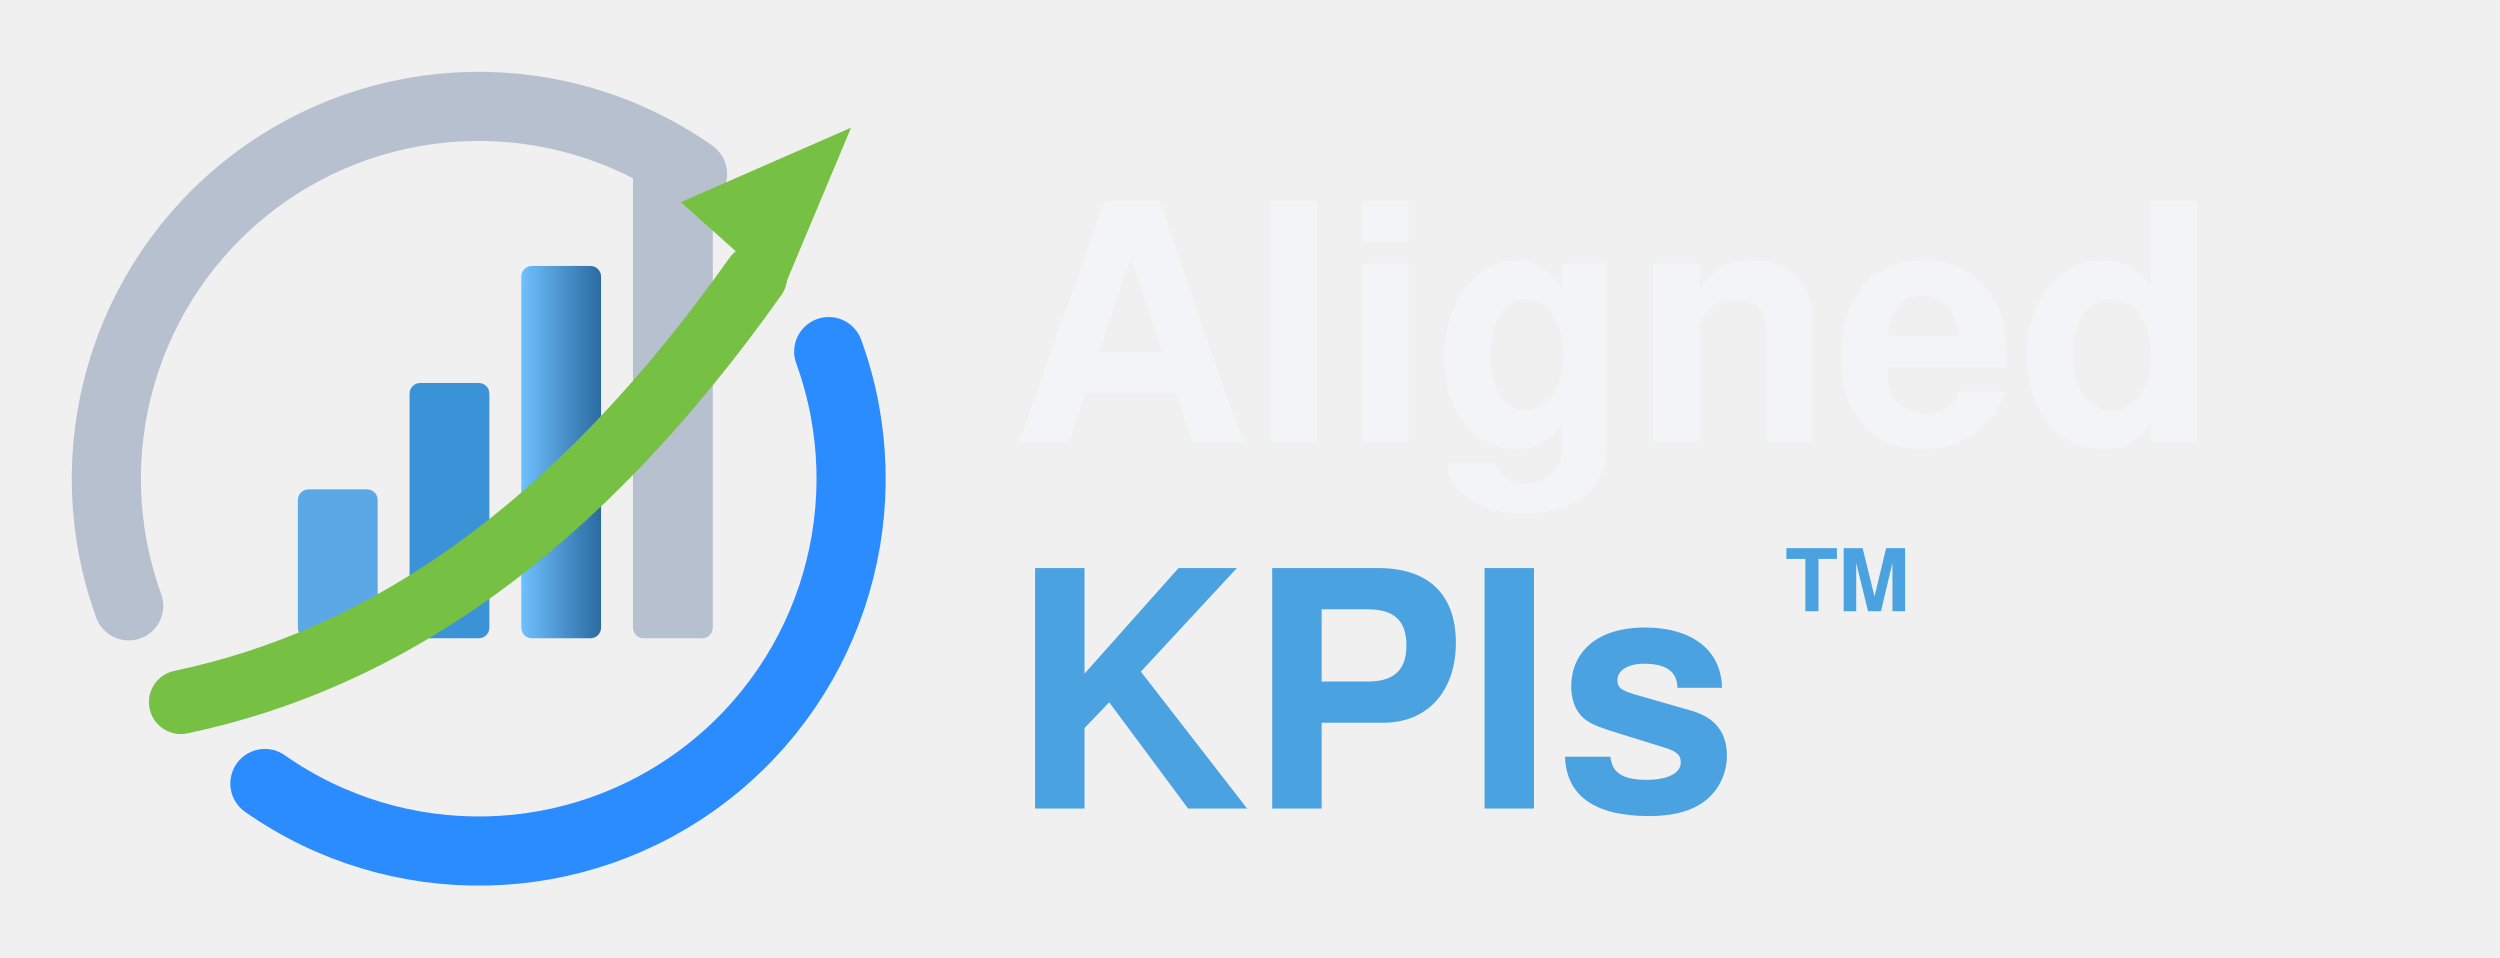
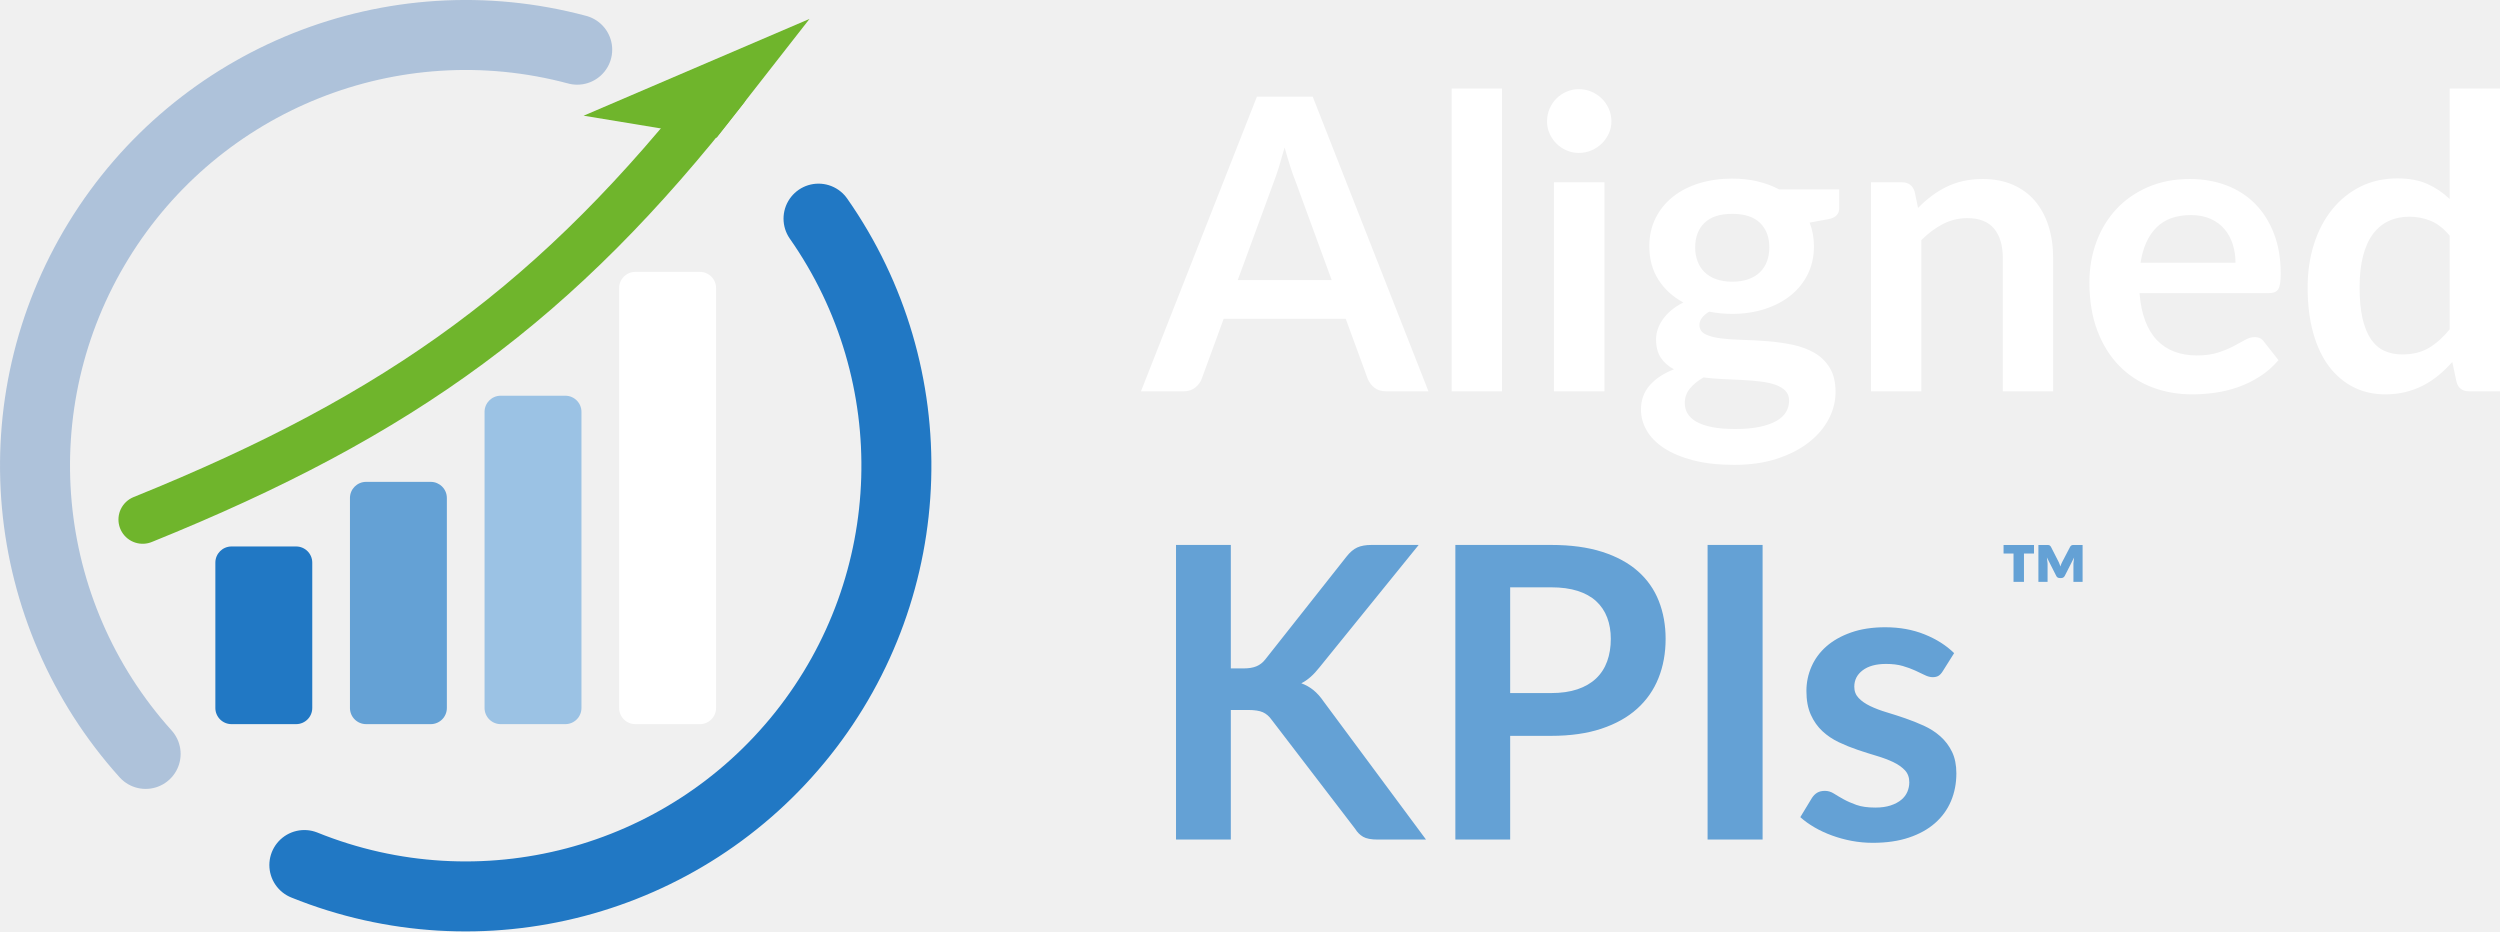
- <svg xmlns="http://www.w3.org/2000/svg" viewBox="0 0 470 180" role="img" aria-label="Aligned KPIs">
-   <defs>
-     <linearGradient id="akpi-d-bars" x1="0" y1="0" x2="1" y2="0">
-       <stop offset="0" stop-color="#6fc0ff" />
-       <stop offset="1" stop-color="#2a6aa0" />
-     </linearGradient>
-   </defs>
-   <g>
-     <path d="M 130.2 32.7 A 70 70 0 0 0 24.2 113.9" fill="none" stroke="#b7c0cf" stroke-width="13" stroke-linecap="round" />
-     <path d="M 49.8 147.3 A 70 70 0 0 0 155.8 66.1" fill="none" stroke="#2a8cff" stroke-width="13" stroke-linecap="round" />
-     <rect x="56" y="92" width="15" height="28" rx="2" fill="#5aa9e6" />
-     <rect x="77" y="72" width="15" height="48" rx="2" fill="#3a93d6" />
-     <rect x="98" y="50" width="15" height="70" rx="2" fill="url(#akpi-d-bars)" />
-     <rect x="119" y="30" width="15" height="90" rx="2" fill="#b7c0cf" />
-     <path d="M 34 132 C 72 124 108 100 142 52" fill="none" stroke="#76c043" stroke-width="12" stroke-linecap="round" />
-     <path d="M 160 24 L 128 38 L 147 55 Z" fill="#76c043" />
+ <svg xmlns="http://www.w3.org/2000/svg" viewBox="0.00 0.00 429.45 160.00" role="img" aria-label="Aligned KPIs">
+   <g transform="translate(-12.486 -12.486) scale(0.924855)">
+     <g fill="none" stroke-width="13" stroke-linecap="round">
+       <path d="M 40.55 153.53 A 80 80 0 0 1 120.71 22.73" stroke="#AEC2DA" />
+       <path d="M 165.53 54.11 A 80 80 0 0 1 70.03 174.17" stroke="#2178C4" />
+     </g>
+     <rect x="53.5" y="115" width="18" height="33" rx="3" fill="#2178C4" />
+     <rect x="78.5" y="103" width="18" height="45" rx="3" fill="#64A1D5" />
+     <rect x="103.5" y="87" width="18" height="61" rx="3" fill="#9BC2E4" />
+     <rect x="128.5" y="64" width="18" height="84" rx="3" fill="#FFFFFF" />
+     <g fill="#6FB52C">
+       <path d="M 40 110 C 88.21 90.52, 117.22 69.4, 148 30" fill="none" stroke="#6FB52C" stroke-width="9" stroke-linecap="round" />
+       <path d="M 163.86 17.01 L 121.9 34.99 L 146.62 39.07 Z" />
+     </g>
  </g>
-   <g font-family="-apple-system, BlinkMacSystemFont, 'SF Pro Display', 'Helvetica Neue', Helvetica, Arial, sans-serif" font-weight="700">
-     <text x="190" y="83" font-size="62" fill="#f2f4f8">Aligned</text>
-     <text x="190" y="152" font-size="62" fill="#4aa3e0">KPIs</text>
-     <text x="334" y="122" font-size="26" fill="#4aa3e0">™</text>
+   <g transform="translate(196.38 67.22)">
+     <path d="M49 0.0H41.72Q40.495 0.0 39.725 -0.613Q38.955 -1.225 38.57 -2.135L34.79 -12.46H13.825L10.045 -2.135Q9.765 -1.33 8.96 -0.665Q8.155 0.0 6.965 0.0H-0.385L19.53 -50.61H29.12ZM16.24 -19.11H32.375L26.215 -35.945Q25.76 -37.065 25.27 -38.588Q24.78 -40.11 24.29 -41.895Q23.8 -40.11 23.328 -38.57Q22.855 -37.03 22.4 -35.875Z M61.635 -52.01V0.0H52.99V-52.01Z M79.24 -35.91V0.0H70.56V-35.91ZM80.43 -46.375Q80.43 -45.255 79.975 -44.275Q79.52 -43.295 78.768 -42.56Q78.015 -41.825 77.0 -41.388Q75.985 -40.95 74.83 -40.95Q73.71 -40.95 72.713 -41.388Q71.715 -41.825 70.98 -42.56Q70.245 -43.295 69.808 -44.275Q69.37 -45.255 69.37 -46.375Q69.37 -47.53 69.808 -48.545Q70.245 -49.56 70.98 -50.295Q71.715 -51.03 72.713 -51.468Q73.71 -51.905 74.83 -51.905Q75.985 -51.905 77.0 -51.468Q78.015 -51.03 78.768 -50.295Q79.52 -49.56 79.975 -48.545Q80.43 -47.53 80.43 -46.375Z M101.185 -36.54Q103.495 -36.54 105.508 -36.068Q107.52 -35.595 109.235 -34.685H119.56V-31.465Q119.56 -29.925 117.705 -29.575L114.485 -28.98Q114.835 -28.07 115.028 -27.055Q115.22 -26.04 115.22 -24.92Q115.22 -22.26 114.153 -20.108Q113.085 -17.955 111.195 -16.45Q109.305 -14.945 106.733 -14.123Q104.16 -13.3 101.185 -13.3Q99.155 -13.3 97.23 -13.685Q95.55 -12.67 95.55 -11.41Q95.55 -10.325 96.548 -9.818Q97.545 -9.31 99.19 -9.1Q100.835 -8.89 102.935 -8.838Q105.035 -8.785 107.24 -8.61Q109.445 -8.435 111.545 -7.998Q113.645 -7.56 115.29 -6.615Q116.935 -5.67 117.933 -4.043Q118.93 -2.415 118.93 0.14Q118.93 2.52 117.758 4.76Q116.585 7 114.363 8.75Q112.14 10.5 108.903 11.568Q105.665 12.635 101.535 12.635Q97.475 12.635 94.465 11.848Q91.455 11.06 89.46 9.748Q87.465 8.435 86.485 6.72Q85.505 5.005 85.505 3.15Q85.505 0.665 87.028 -1.05Q88.55 -2.765 91.175 -3.78Q89.775 -4.515 88.935 -5.74Q88.095 -6.965 88.095 -8.96Q88.095 -9.765 88.375 -10.623Q88.655 -11.48 89.233 -12.32Q89.81 -13.16 90.703 -13.913Q91.595 -14.665 92.785 -15.26Q90.055 -16.73 88.498 -19.18Q86.94 -21.63 86.94 -24.92Q86.94 -27.58 88.008 -29.733Q89.075 -31.885 90.983 -33.408Q92.89 -34.93 95.498 -35.735Q98.105 -36.54 101.185 -36.54ZM110.95 1.61Q110.95 0.56 110.32 -0.088Q109.69 -0.735 108.605 -1.12Q107.52 -1.505 106.068 -1.68Q104.615 -1.855 102.988 -1.943Q101.36 -2.03 99.628 -2.1Q97.895 -2.17 96.25 -2.38Q94.815 -1.575 93.923 -0.49Q93.03 0.595 93.03 2.03Q93.03 2.975 93.502 3.798Q93.975 4.62 95.008 5.215Q96.04 5.81 97.685 6.143Q99.33 6.475 101.71 6.475Q104.125 6.475 105.875 6.107Q107.625 5.74 108.763 5.093Q109.9 4.445 110.425 3.553Q110.95 2.66 110.95 1.61ZM101.185 -18.83Q102.795 -18.83 103.985 -19.268Q105.175 -19.705 105.963 -20.475Q106.75 -21.245 107.153 -22.33Q107.555 -23.415 107.555 -24.71Q107.555 -27.37 105.963 -28.928Q104.37 -30.485 101.185 -30.485Q98.0 -30.485 96.407 -28.928Q94.815 -27.37 94.815 -24.71Q94.815 -23.45 95.218 -22.365Q95.62 -21.28 96.407 -20.492Q97.195 -19.705 98.403 -19.268Q99.61 -18.83 101.185 -18.83Z M125.02 0.0V-35.91H130.305Q131.985 -35.91 132.51 -34.335L133.105 -31.5Q134.19 -32.62 135.397 -33.53Q136.605 -34.44 137.952 -35.105Q139.3 -35.77 140.84 -36.12Q142.38 -36.47 144.2 -36.47Q147.14 -36.47 149.415 -35.473Q151.69 -34.475 153.213 -32.672Q154.735 -30.87 155.523 -28.368Q156.31 -25.865 156.31 -22.855V0.0H147.665V-22.855Q147.665 -26.145 146.16 -27.948Q144.655 -29.75 141.575 -29.75Q139.335 -29.75 137.375 -28.735Q135.415 -27.72 133.665 -25.97V0.0Z M179.795 -36.47Q183.19 -36.47 186.06 -35.385Q188.93 -34.3 190.995 -32.218Q193.06 -30.135 194.233 -27.108Q195.405 -24.08 195.405 -20.195Q195.405 -18.235 194.985 -17.553Q194.565 -16.87 193.375 -16.87H171.15Q171.36 -14.105 172.13 -12.093Q172.9 -10.08 174.16 -8.768Q175.42 -7.455 177.153 -6.808Q178.885 -6.16 180.985 -6.16Q183.085 -6.16 184.608 -6.65Q186.13 -7.14 187.268 -7.735Q188.405 -8.33 189.263 -8.82Q190.12 -9.31 190.925 -9.31Q192.01 -9.31 192.535 -8.505L195.02 -5.355Q193.585 -3.675 191.8 -2.538Q190.015 -1.4 188.073 -0.718Q186.13 -0.035 184.118 0.245Q182.105 0.525 180.215 0.525Q176.47 0.525 173.25 -0.718Q170.03 -1.96 167.65 -4.393Q165.27 -6.825 163.905 -10.413Q162.54 -14 162.54 -18.725Q162.54 -22.4 163.73 -25.638Q164.92 -28.875 167.143 -31.273Q169.365 -33.67 172.567 -35.07Q175.77 -36.47 179.795 -36.47ZM179.97 -30.275Q176.19 -30.275 174.055 -28.14Q171.92 -26.005 171.325 -22.085H187.635Q187.635 -23.765 187.163 -25.253Q186.69 -26.74 185.745 -27.86Q184.8 -28.98 183.348 -29.628Q181.895 -30.275 179.97 -30.275Z M227.78 0.0Q226.065 0.0 225.61 -1.575L224.875 -5.04Q223.755 -3.78 222.53 -2.765Q221.305 -1.75 219.888 -1.015Q218.47 -0.28 216.843 0.122Q215.215 0.525 213.325 0.525Q210.385 0.525 207.935 -0.7Q205.485 -1.925 203.718 -4.253Q201.95 -6.58 200.988 -10.01Q200.025 -13.44 200.025 -17.85Q200.025 -21.84 201.11 -25.27Q202.195 -28.7 204.225 -31.22Q206.255 -33.74 209.09 -35.157Q211.925 -36.575 215.46 -36.575Q218.47 -36.575 220.605 -35.613Q222.74 -34.65 224.42 -33.04V-52.01H233.065V0.0ZM216.265 -6.335Q218.96 -6.335 220.85 -7.455Q222.74 -8.575 224.42 -10.64V-26.74Q222.95 -28.525 221.218 -29.26Q219.485 -29.995 217.49 -29.995Q215.53 -29.995 213.955 -29.26Q212.38 -28.525 211.26 -27.038Q210.14 -25.55 209.545 -23.258Q208.95 -20.965 208.95 -17.85Q208.95 -14.7 209.458 -12.513Q209.965 -10.325 210.91 -8.943Q211.855 -7.56 213.22 -6.948Q214.585 -6.335 216.265 -6.335Z" fill="#FFFFFF" />
+   </g>
+   <g transform="translate(196.38 144.22)">
+     <path d="M15.05 -29.4H17.255Q18.585 -29.4 19.46 -29.768Q20.335 -30.135 20.965 -30.94L34.93 -48.615Q35.805 -49.735 36.768 -50.173Q37.73 -50.61 39.2 -50.61H47.32L30.275 -29.575Q28.77 -27.65 27.16 -26.845Q28.315 -26.425 29.242 -25.673Q30.17 -24.92 31.01 -23.695L48.58 0.0H40.285Q38.605 0.0 37.782 -0.473Q36.96 -0.945 36.4 -1.855L22.085 -20.545Q21.42 -21.49 20.545 -21.875Q19.67 -22.26 18.025 -22.26H15.05V0.0H5.635V-50.61H15.05Z M63.035 -17.815V0.0H53.62V-50.61H70.07Q75.145 -50.61 78.855 -49.42Q82.565 -48.23 84.98 -46.095Q87.395 -43.96 88.568 -40.985Q89.74 -38.01 89.74 -34.475Q89.74 -30.8 88.515 -27.738Q87.29 -24.675 84.84 -22.47Q82.39 -20.265 78.698 -19.04Q75.005 -17.815 70.07 -17.815ZM63.035 -25.165H70.07Q72.66 -25.165 74.585 -25.812Q76.51 -26.46 77.788 -27.668Q79.065 -28.875 79.695 -30.608Q80.325 -32.34 80.325 -34.475Q80.325 -36.505 79.695 -38.15Q79.065 -39.795 77.805 -40.95Q76.545 -42.105 74.62 -42.718Q72.695 -43.33 70.07 -43.33H63.035Z M106.4 0.0H96.95V-50.61H106.4Z M137.34 -28.91Q136.99 -28.35 136.605 -28.123Q136.22 -27.895 135.625 -27.895Q134.995 -27.895 134.278 -28.245Q133.56 -28.595 132.615 -29.033Q131.67 -29.47 130.463 -29.82Q129.255 -30.17 127.61 -30.17Q125.055 -30.17 123.603 -29.085Q122.15 -28 122.15 -26.25Q122.15 -25.095 122.903 -24.308Q123.655 -23.52 124.898 -22.925Q126.14 -22.33 127.715 -21.858Q129.29 -21.385 130.918 -20.825Q132.545 -20.265 134.12 -19.547Q135.695 -18.83 136.938 -17.727Q138.18 -16.625 138.933 -15.085Q139.685 -13.545 139.685 -11.375Q139.685 -8.785 138.757 -6.598Q137.83 -4.41 136.01 -2.817Q134.19 -1.225 131.512 -0.333Q128.835 0.56 125.335 0.56Q123.48 0.56 121.713 0.228Q119.945 -0.105 118.318 -0.7Q116.69 -1.295 115.308 -2.1Q113.925 -2.905 112.875 -3.85L114.87 -7.14Q115.255 -7.735 115.78 -8.05Q116.305 -8.365 117.11 -8.365Q117.915 -8.365 118.633 -7.91Q119.35 -7.455 120.295 -6.93Q121.24 -6.405 122.518 -5.95Q123.795 -5.495 125.755 -5.495Q127.295 -5.495 128.398 -5.863Q129.5 -6.23 130.218 -6.825Q130.935 -7.42 131.268 -8.208Q131.6 -8.995 131.6 -9.835Q131.6 -11.095 130.848 -11.9Q130.095 -12.705 128.853 -13.3Q127.61 -13.895 126.018 -14.368Q124.425 -14.84 122.763 -15.4Q121.1 -15.96 119.508 -16.713Q117.915 -17.465 116.673 -18.62Q115.43 -19.775 114.678 -21.455Q113.925 -23.135 113.925 -25.515Q113.925 -27.72 114.8 -29.715Q115.675 -31.71 117.373 -33.198Q119.07 -34.685 121.608 -35.578Q124.145 -36.47 127.47 -36.47Q131.18 -36.47 134.225 -35.245Q137.27 -34.02 139.3 -32.025Z" fill="#64A1D5" />
+   </g>
+   <g transform="translate(343.31 108.80)">
+     <path d="M10.343 -12.232Q10.427 -12.043 10.495 -11.86Q10.563 -11.676 10.626 -11.487Q10.679 -11.676 10.752 -11.865Q10.825 -12.054 10.92 -12.232L12.317 -14.91Q12.464 -15.089 12.569 -15.136Q12.674 -15.183 12.894 -15.183H14.438V-8.851H12.863V-12.023L12.978 -13.03L11.382 -9.891Q11.183 -9.503 10.763 -9.503H10.511Q10.08 -9.503 9.902 -9.891L8.306 -13.041L8.421 -12.023V-8.851H6.846V-15.183H8.389Q8.62 -15.183 8.726 -15.136Q8.831 -15.089 8.978 -14.91ZM6.09 -15.183V-13.713H4.368V-8.851H2.573V-13.713H0.861V-15.183Z" fill="#64A1D5" />
  </g>
</svg>
